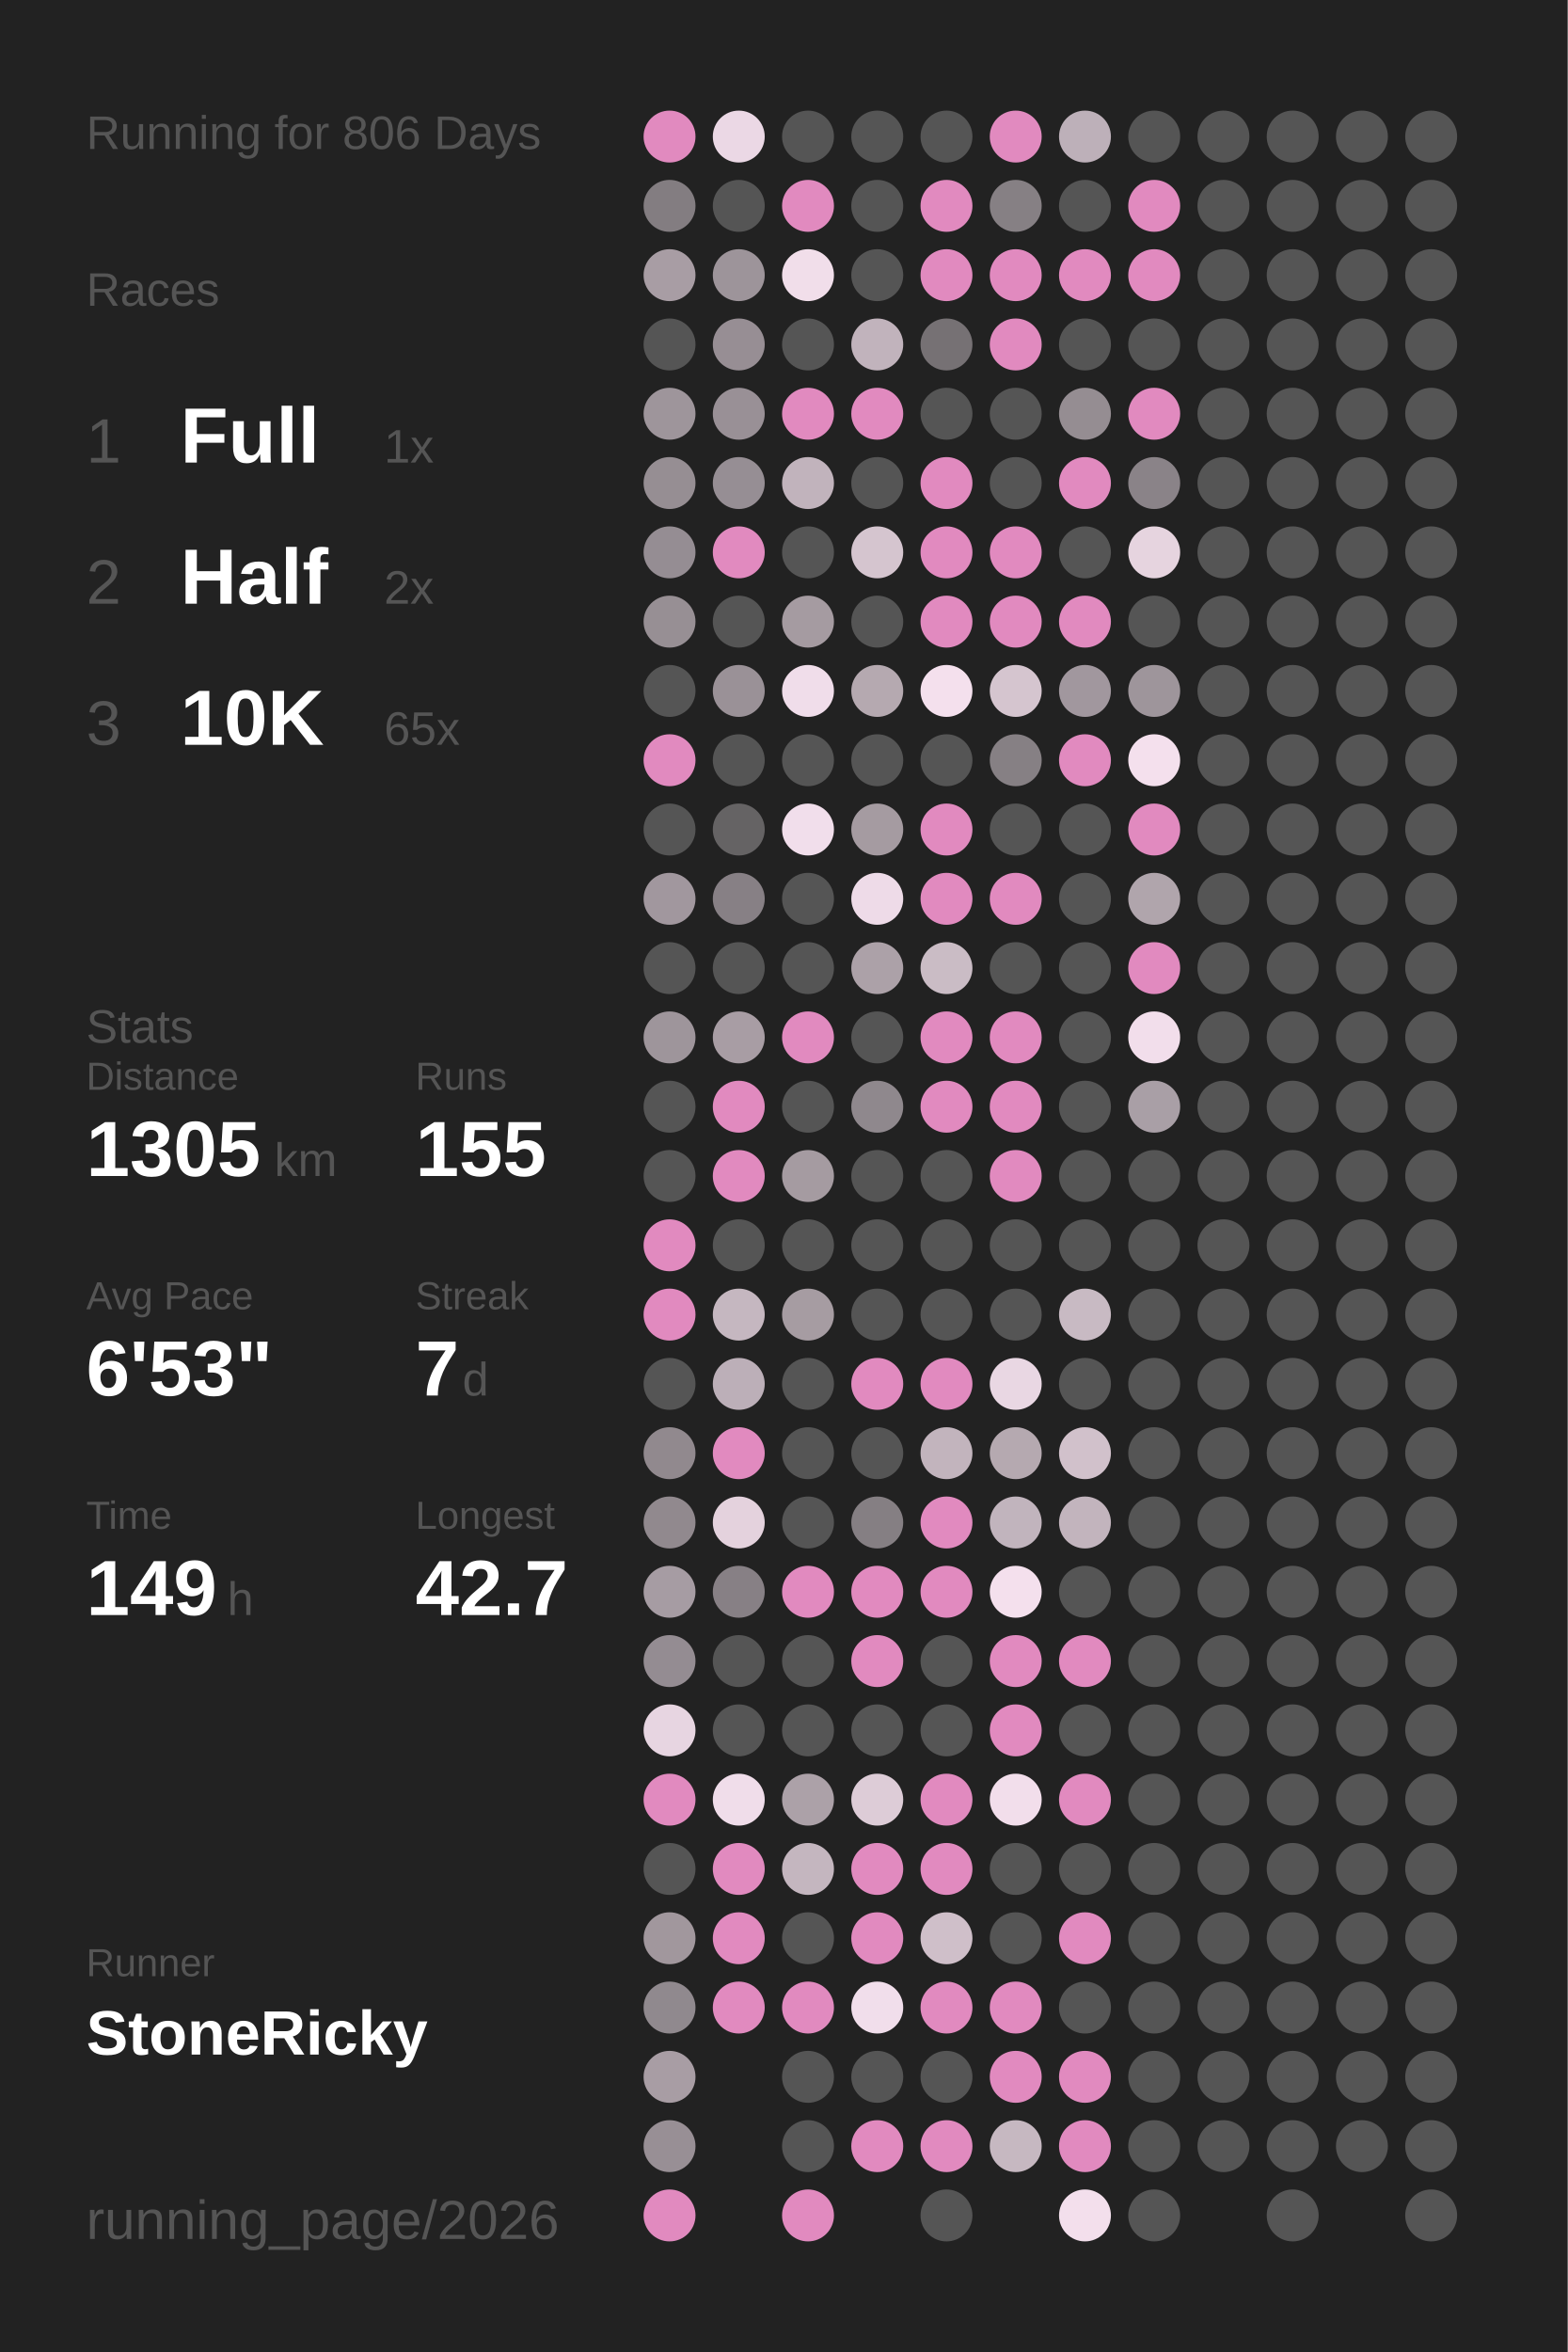
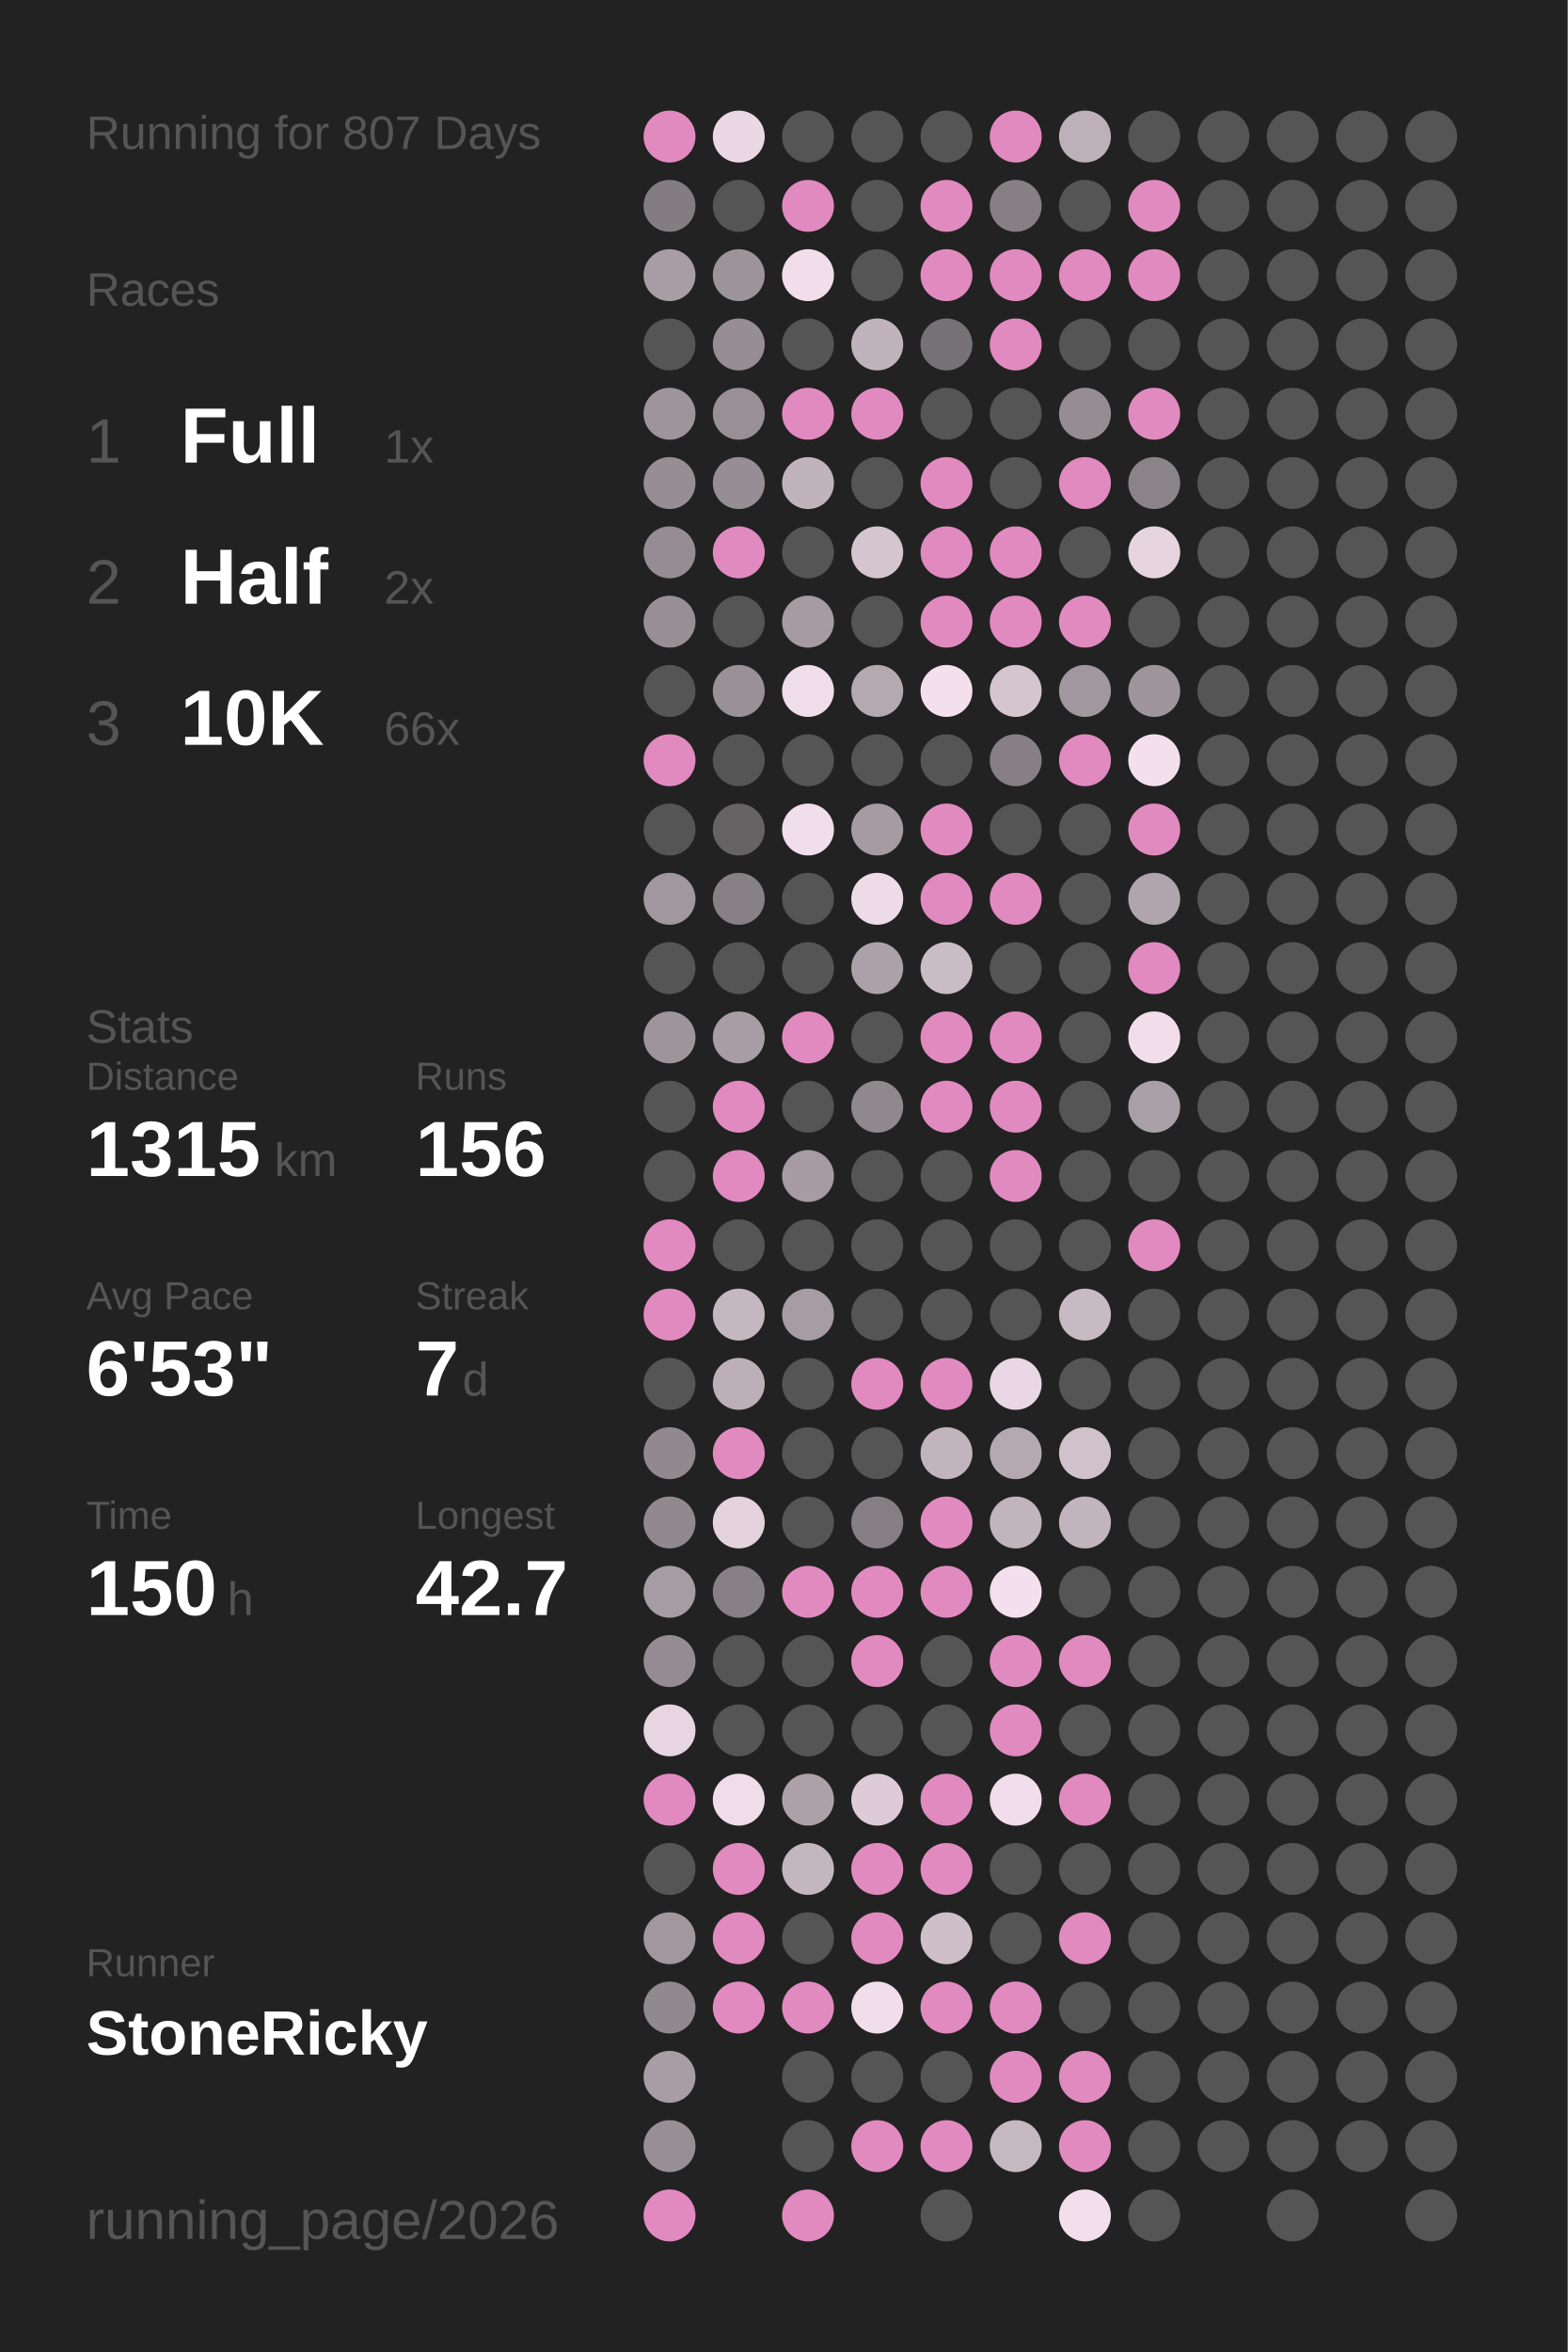
<svg xmlns="http://www.w3.org/2000/svg" baseProfile="full" height="300mm" version="1.1" viewBox="0,0,200,300" width="200mm">
  <defs />
  <rect fill="#222222" height="300" width="200" x="0" y="0" />
-   <text fill="#555555" style="font-size:6px; font-family:Arial;" x="11" y="19">Running for 806 Days</text>
+   <text fill="#555555" style="font-size:6px; font-family:Arial;" x="11" y="19">Running for 807 Days</text>
  <text fill="#555555" style="font-size:6px; font-family:Arial;" x="11" y="39">Races</text>
  <text fill="#555555" style="font-size:8px; font-family:Arial;" x="11" y="59">1</text>
  <text fill="#FFFFFF" style="font-size:10px; font-family:Arial; font-weight:bold;" x="23" y="59">Full</text>
  <text fill="#555555" style="font-size:6px; font-family:Arial;" x="49" y="59">1x</text>
  <text fill="#555555" style="font-size:8px; font-family:Arial;" x="11" y="77">2</text>
  <text fill="#FFFFFF" style="font-size:10px; font-family:Arial; font-weight:bold;" x="23" y="77">Half</text>
  <text fill="#555555" style="font-size:6px; font-family:Arial;" x="49" y="77">2x</text>
  <text fill="#555555" style="font-size:8px; font-family:Arial;" x="11" y="95">3</text>
  <text fill="#FFFFFF" style="font-size:10px; font-family:Arial; font-weight:bold;" x="23" y="95">10K</text>
-   <text fill="#555555" style="font-size:6px; font-family:Arial;" x="49" y="95">65x</text>
+   <text fill="#555555" style="font-size:6px; font-family:Arial;" x="49" y="95">66x</text>
  <text fill="#555555" style="font-size:6px; font-family:Arial;" x="11" y="133">Stats</text>
  <text fill="#555555" style="font-size:5px; font-family:Arial;" x="11" y="139">Distance</text>
-   <text fill="#FFFFFF" style="font-size:10px; font-family:Arial; font-weight:bold;" x="11" y="150">1305</text>
+   <text fill="#FFFFFF" style="font-size:10px; font-family:Arial; font-weight:bold;" x="11" y="150">1315</text>
  <text fill="#555555" style="font-size:6px; font-family:Arial;" x="35" y="150">km</text>
  <text fill="#555555" style="font-size:5px; font-family:Arial;" x="53" y="139">Runs</text>
-   <text fill="#FFFFFF" style="font-size:10px; font-family:Arial; font-weight:bold;" x="53" y="150">155</text>
+   <text fill="#FFFFFF" style="font-size:10px; font-family:Arial; font-weight:bold;" x="53" y="150">156</text>
  <text fill="#555555" style="font-size:5px; font-family:Arial;" x="11" y="167">Avg Pace</text>
  <text fill="#FFFFFF" style="font-size:10px; font-family:Arial; font-weight:bold;" x="11" y="178">6'53"</text>
  <text fill="#555555" style="font-size:5px; font-family:Arial;" x="53" y="167">Streak</text>
  <text fill="#FFFFFF" style="font-size:10px; font-family:Arial; font-weight:bold;" x="53" y="178">7</text>
  <text fill="#555555" style="font-size:6px; font-family:Arial;" x="59" y="178">d</text>
  <text fill="#555555" style="font-size:5px; font-family:Arial;" x="11" y="195">Time</text>
-   <text fill="#FFFFFF" style="font-size:10px; font-family:Arial; font-weight:bold;" x="11" y="206">149</text>
+   <text fill="#FFFFFF" style="font-size:10px; font-family:Arial; font-weight:bold;" x="11" y="206">150</text>
  <text fill="#555555" style="font-size:6px; font-family:Arial;" x="29" y="206">h</text>
  <text fill="#555555" style="font-size:5px; font-family:Arial;" x="53" y="195">Longest</text>
  <text fill="#FFFFFF" style="font-size:10px; font-family:Arial; font-weight:bold;" x="53" y="206">42.7</text>
  <text fill="#555555" style="font-size:5px; font-family:Arial;" x="11" y="252.065">Runner</text>
  <text fill="#FFFFFF" style="font-size:8px; font-family:Arial; font-weight:bold;" x="11" y="262.065">StoneRicky</text>
  <text fill="#555555" style="font-size:7px; font-family:Arial;" x="11" y="285.581">running_page/2026</text>
  <circle cx="85.417" cy="17.419" fill="#E18ABF" r="3.312" />
  <circle cx="85.417" cy="26.258" fill="#837d81" r="3.312" />
  <circle cx="85.417" cy="35.097" fill="#a89da4" r="3.312" />
  <circle cx="85.417" cy="43.935" fill="#555555" r="3.312" />
  <circle cx="85.417" cy="52.774" fill="#9e959b" r="3.312" />
  <circle cx="85.417" cy="61.613" fill="#968e93" r="3.312" />
  <circle cx="85.417" cy="70.452" fill="#958d93" r="3.312" />
  <circle cx="85.417" cy="79.29" fill="#978f94" r="3.312" />
  <circle cx="85.417" cy="88.129" fill="#555555" r="3.312" />
  <circle cx="85.417" cy="96.968" fill="#E18ABF" r="3.312" />
  <circle cx="85.417" cy="105.806" fill="#555555" r="3.312" />
  <circle cx="85.417" cy="114.645" fill="#a1979e" r="3.312" />
  <circle cx="85.417" cy="123.484" fill="#555555" r="3.312" />
  <circle cx="85.417" cy="132.323" fill="#9e959b" r="3.312" />
  <circle cx="85.417" cy="141.161" fill="#555555" r="3.312" />
  <circle cx="85.417" cy="150" fill="#555555" r="3.312" />
  <circle cx="85.417" cy="158.839" fill="#E18ABF" r="3.312" />
  <circle cx="85.417" cy="167.677" fill="#E18ABF" r="3.312" />
  <circle cx="85.417" cy="176.516" fill="#555555" r="3.312" />
  <circle cx="85.417" cy="185.355" fill="#91898e" r="3.312" />
  <circle cx="85.417" cy="194.194" fill="#91898e" r="3.312" />
  <circle cx="85.417" cy="203.032" fill="#a69ca3" r="3.312" />
  <circle cx="85.417" cy="211.871" fill="#948c92" r="3.312" />
  <circle cx="85.417" cy="220.71" fill="#e7d5e1" r="3.312" />
  <circle cx="85.417" cy="229.548" fill="#E18ABF" r="3.312" />
  <circle cx="85.417" cy="238.387" fill="#555555" r="3.312" />
  <circle cx="85.417" cy="247.226" fill="#a1979d" r="3.312" />
  <circle cx="85.417" cy="256.065" fill="#90898e" r="3.312" />
  <circle cx="85.417" cy="264.903" fill="#a89da4" r="3.312" />
  <circle cx="85.417" cy="273.742" fill="#988f95" r="3.312" />
  <circle cx="85.417" cy="282.581" fill="#E18ABF" r="3.312" />
  <circle cx="94.25" cy="17.419" fill="#ebd8e5" r="3.312" />
  <circle cx="94.25" cy="26.258" fill="#555555" r="3.312" />
  <circle cx="94.25" cy="35.097" fill="#9d949a" r="3.312" />
  <circle cx="94.25" cy="43.935" fill="#978e94" r="3.312" />
  <circle cx="94.25" cy="52.774" fill="#999096" r="3.312" />
  <circle cx="94.25" cy="61.613" fill="#968e94" r="3.312" />
  <circle cx="94.25" cy="70.452" fill="#E18ABF" r="3.312" />
  <circle cx="94.25" cy="79.29" fill="#555555" r="3.312" />
  <circle cx="94.25" cy="88.129" fill="#9a9197" r="3.312" />
  <circle cx="94.25" cy="96.968" fill="#555555" r="3.312" />
  <circle cx="94.25" cy="105.806" fill="#656364" r="3.312" />
  <circle cx="94.25" cy="114.645" fill="#878085" r="3.312" />
  <circle cx="94.25" cy="123.484" fill="#555555" r="3.312" />
  <circle cx="94.25" cy="132.323" fill="#a89da4" r="3.312" />
  <circle cx="94.25" cy="141.161" fill="#E18ABF" r="3.312" />
  <circle cx="94.25" cy="150" fill="#E18ABF" r="3.312" />
  <circle cx="94.25" cy="158.839" fill="#555555" r="3.312" />
  <circle cx="94.25" cy="167.677" fill="#c5b7c0" r="3.312" />
  <circle cx="94.25" cy="176.516" fill="#bcafb8" r="3.312" />
  <circle cx="94.25" cy="185.355" fill="#E18ABF" r="3.312" />
  <circle cx="94.25" cy="194.194" fill="#e4d2dd" r="3.312" />
  <circle cx="94.25" cy="203.032" fill="#878085" r="3.312" />
  <circle cx="94.25" cy="211.871" fill="#555555" r="3.312" />
  <circle cx="94.25" cy="220.71" fill="#555555" r="3.312" />
  <circle cx="94.25" cy="229.548" fill="#f0ddea" r="3.312" />
  <circle cx="94.25" cy="238.387" fill="#E18ABF" r="3.312" />
  <circle cx="94.25" cy="247.226" fill="#E18ABF" r="3.312" />
  <circle cx="94.25" cy="256.065" fill="#E18ABF" r="3.312" />
  <circle cx="103.083" cy="17.419" fill="#555555" r="3.312" />
  <circle cx="103.083" cy="26.258" fill="#E18ABF" r="3.312" />
  <circle cx="103.083" cy="35.097" fill="#f1deea" r="3.312" />
  <circle cx="103.083" cy="43.935" fill="#555555" r="3.312" />
  <circle cx="103.083" cy="52.774" fill="#E18ABF" r="3.312" />
  <circle cx="103.083" cy="61.613" fill="#c1b3bc" r="3.312" />
  <circle cx="103.083" cy="70.452" fill="#555555" r="3.312" />
  <circle cx="103.083" cy="79.29" fill="#a59ba1" r="3.312" />
  <circle cx="103.083" cy="88.129" fill="#f0ddea" r="3.312" />
  <circle cx="103.083" cy="96.968" fill="#555555" r="3.312" />
  <circle cx="103.083" cy="105.806" fill="#f1deeb" r="3.312" />
  <circle cx="103.083" cy="114.645" fill="#555555" r="3.312" />
  <circle cx="103.083" cy="123.484" fill="#555555" r="3.312" />
  <circle cx="103.083" cy="132.323" fill="#E18ABF" r="3.312" />
  <circle cx="103.083" cy="141.161" fill="#555555" r="3.312" />
  <circle cx="103.083" cy="150" fill="#a59ba1" r="3.312" />
  <circle cx="103.083" cy="158.839" fill="#555555" r="3.312" />
  <circle cx="103.083" cy="167.677" fill="#a69ca2" r="3.312" />
  <circle cx="103.083" cy="176.516" fill="#555555" r="3.312" />
  <circle cx="103.083" cy="185.355" fill="#555555" r="3.312" />
  <circle cx="103.083" cy="194.194" fill="#555555" r="3.312" />
  <circle cx="103.083" cy="203.032" fill="#E18ABF" r="3.312" />
  <circle cx="103.083" cy="211.871" fill="#555555" r="3.312" />
  <circle cx="103.083" cy="220.71" fill="#555555" r="3.312" />
  <circle cx="103.083" cy="229.548" fill="#aca1a8" r="3.312" />
  <circle cx="103.083" cy="238.387" fill="#c4b6bf" r="3.312" />
  <circle cx="103.083" cy="247.226" fill="#555555" r="3.312" />
  <circle cx="103.083" cy="256.065" fill="#E18ABF" r="3.312" />
  <circle cx="103.083" cy="264.903" fill="#555555" r="3.312" />
  <circle cx="103.083" cy="273.742" fill="#555555" r="3.312" />
  <circle cx="103.083" cy="282.581" fill="#E18ABF" r="3.312" />
  <circle cx="111.917" cy="17.419" fill="#555555" r="3.312" />
  <circle cx="111.917" cy="26.258" fill="#555555" r="3.312" />
  <circle cx="111.917" cy="35.097" fill="#555555" r="3.312" />
  <circle cx="111.917" cy="43.935" fill="#c1b3bc" r="3.312" />
  <circle cx="111.917" cy="52.774" fill="#E18ABF" r="3.312" />
  <circle cx="111.917" cy="61.613" fill="#555555" r="3.312" />
  <circle cx="111.917" cy="70.452" fill="#d5c5cf" r="3.312" />
  <circle cx="111.917" cy="79.29" fill="#555555" r="3.312" />
  <circle cx="111.917" cy="88.129" fill="#b5a9b0" r="3.312" />
  <circle cx="111.917" cy="96.968" fill="#555555" r="3.312" />
  <circle cx="111.917" cy="105.806" fill="#a59ba1" r="3.312" />
  <circle cx="111.917" cy="114.645" fill="#eedbe8" r="3.312" />
  <circle cx="111.917" cy="123.484" fill="#aca1a8" r="3.312" />
  <circle cx="111.917" cy="132.323" fill="#555555" r="3.312" />
  <circle cx="111.917" cy="141.161" fill="#8f888d" r="3.312" />
  <circle cx="111.917" cy="150" fill="#555555" r="3.312" />
  <circle cx="111.917" cy="158.839" fill="#555555" r="3.312" />
  <circle cx="111.917" cy="167.677" fill="#555555" r="3.312" />
  <circle cx="111.917" cy="176.516" fill="#E18ABF" r="3.312" />
  <circle cx="111.917" cy="185.355" fill="#555555" r="3.312" />
  <circle cx="111.917" cy="194.194" fill="#857f83" r="3.312" />
  <circle cx="111.917" cy="203.032" fill="#E18ABF" r="3.312" />
  <circle cx="111.917" cy="211.871" fill="#E18ABF" r="3.312" />
  <circle cx="111.917" cy="220.71" fill="#555555" r="3.312" />
  <circle cx="111.917" cy="229.548" fill="#ddccd7" r="3.312" />
  <circle cx="111.917" cy="238.387" fill="#E18ABF" r="3.312" />
  <circle cx="111.917" cy="247.226" fill="#E18ABF" r="3.312" />
  <circle cx="111.917" cy="256.065" fill="#f1deeb" r="3.312" />
  <circle cx="111.917" cy="264.903" fill="#555555" r="3.312" />
  <circle cx="111.917" cy="273.742" fill="#E18ABF" r="3.312" />
  <circle cx="120.75" cy="17.419" fill="#555555" r="3.312" />
  <circle cx="120.75" cy="26.258" fill="#E18ABF" r="3.312" />
  <circle cx="120.75" cy="35.097" fill="#E18ABF" r="3.312" />
  <circle cx="120.75" cy="43.935" fill="#767174" r="3.312" />
  <circle cx="120.75" cy="52.774" fill="#555555" r="3.312" />
  <circle cx="120.75" cy="61.613" fill="#E18ABF" r="3.312" />
  <circle cx="120.75" cy="70.452" fill="#E18ABF" r="3.312" />
  <circle cx="120.75" cy="79.29" fill="#E18ABF" r="3.312" />
  <circle cx="120.75" cy="88.129" fill="#f4e0ed" r="3.312" />
  <circle cx="120.75" cy="96.968" fill="#555555" r="3.312" />
  <circle cx="120.75" cy="105.806" fill="#E18ABF" r="3.312" />
  <circle cx="120.75" cy="114.645" fill="#E18ABF" r="3.312" />
  <circle cx="120.75" cy="123.484" fill="#cabcc5" r="3.312" />
  <circle cx="120.75" cy="132.323" fill="#E18ABF" r="3.312" />
  <circle cx="120.75" cy="141.161" fill="#E18ABF" r="3.312" />
  <circle cx="120.75" cy="150" fill="#555555" r="3.312" />
  <circle cx="120.75" cy="158.839" fill="#555555" r="3.312" />
  <circle cx="120.75" cy="167.677" fill="#555555" r="3.312" />
  <circle cx="120.75" cy="176.516" fill="#E18ABF" r="3.312" />
  <circle cx="120.75" cy="185.355" fill="#c2b4bd" r="3.312" />
  <circle cx="120.75" cy="194.194" fill="#E18ABF" r="3.312" />
  <circle cx="120.75" cy="203.032" fill="#E18ABF" r="3.312" />
  <circle cx="120.75" cy="211.871" fill="#555555" r="3.312" />
  <circle cx="120.75" cy="220.71" fill="#555555" r="3.312" />
  <circle cx="120.75" cy="229.548" fill="#E18ABF" r="3.312" />
  <circle cx="120.75" cy="238.387" fill="#E18ABF" r="3.312" />
  <circle cx="120.75" cy="247.226" fill="#cfbfc9" r="3.312" />
  <circle cx="120.75" cy="256.065" fill="#E18ABF" r="3.312" />
  <circle cx="120.75" cy="264.903" fill="#555555" r="3.312" />
  <circle cx="120.75" cy="273.742" fill="#E18ABF" r="3.312" />
  <circle cx="120.75" cy="282.581" fill="#555555" r="3.312" />
  <circle cx="129.583" cy="17.419" fill="#E18ABF" r="3.312" />
  <circle cx="129.583" cy="26.258" fill="#868084" r="3.312" />
  <circle cx="129.583" cy="35.097" fill="#E18ABF" r="3.312" />
  <circle cx="129.583" cy="43.935" fill="#E18ABF" r="3.312" />
  <circle cx="129.583" cy="52.774" fill="#555555" r="3.312" />
  <circle cx="129.583" cy="61.613" fill="#555555" r="3.312" />
  <circle cx="129.583" cy="70.452" fill="#E18ABF" r="3.312" />
  <circle cx="129.583" cy="79.29" fill="#E18ABF" r="3.312" />
  <circle cx="129.583" cy="88.129" fill="#d5c5cf" r="3.312" />
  <circle cx="129.583" cy="96.968" fill="#868084" r="3.312" />
  <circle cx="129.583" cy="105.806" fill="#555555" r="3.312" />
  <circle cx="129.583" cy="114.645" fill="#E18ABF" r="3.312" />
  <circle cx="129.583" cy="123.484" fill="#555555" r="3.312" />
  <circle cx="129.583" cy="132.323" fill="#E18ABF" r="3.312" />
  <circle cx="129.583" cy="141.161" fill="#E18ABF" r="3.312" />
  <circle cx="129.583" cy="150" fill="#E18ABF" r="3.312" />
  <circle cx="129.583" cy="158.839" fill="#555555" r="3.312" />
  <circle cx="129.583" cy="167.677" fill="#555555" r="3.312" />
  <circle cx="129.583" cy="176.516" fill="#e9d7e3" r="3.312" />
  <circle cx="129.583" cy="185.355" fill="#b5a9b0" r="3.312" />
  <circle cx="129.583" cy="194.194" fill="#c1b4bd" r="3.312" />
  <circle cx="129.583" cy="203.032" fill="#f4e0ed" r="3.312" />
  <circle cx="129.583" cy="211.871" fill="#E18ABF" r="3.312" />
  <circle cx="129.583" cy="220.71" fill="#E18ABF" r="3.312" />
  <circle cx="129.583" cy="229.548" fill="#f2deeb" r="3.312" />
  <circle cx="129.583" cy="238.387" fill="#555555" r="3.312" />
  <circle cx="129.583" cy="247.226" fill="#555555" r="3.312" />
  <circle cx="129.583" cy="256.065" fill="#E18ABF" r="3.312" />
  <circle cx="129.583" cy="264.903" fill="#E18ABF" r="3.312" />
  <circle cx="129.583" cy="273.742" fill="#c6b8c1" r="3.312" />
  <circle cx="138.417" cy="17.419" fill="#bdb0b9" r="3.312" />
  <circle cx="138.417" cy="26.258" fill="#555555" r="3.312" />
  <circle cx="138.417" cy="35.097" fill="#E18ABF" r="3.312" />
  <circle cx="138.417" cy="43.935" fill="#555555" r="3.312" />
  <circle cx="138.417" cy="52.774" fill="#958d92" r="3.312" />
  <circle cx="138.417" cy="61.613" fill="#E18ABF" r="3.312" />
  <circle cx="138.417" cy="70.452" fill="#555555" r="3.312" />
  <circle cx="138.417" cy="79.29" fill="#E18ABF" r="3.312" />
  <circle cx="138.417" cy="88.129" fill="#a1979e" r="3.312" />
  <circle cx="138.417" cy="96.968" fill="#E18ABF" r="3.312" />
  <circle cx="138.417" cy="105.806" fill="#555555" r="3.312" />
  <circle cx="138.417" cy="114.645" fill="#555555" r="3.312" />
  <circle cx="138.417" cy="123.484" fill="#555555" r="3.312" />
  <circle cx="138.417" cy="132.323" fill="#555555" r="3.312" />
  <circle cx="138.417" cy="141.161" fill="#555555" r="3.312" />
  <circle cx="138.417" cy="150" fill="#555555" r="3.312" />
  <circle cx="138.417" cy="158.839" fill="#555555" r="3.312" />
  <circle cx="138.417" cy="167.677" fill="#c8bac3" r="3.312" />
  <circle cx="138.417" cy="176.516" fill="#555555" r="3.312" />
  <circle cx="138.417" cy="185.355" fill="#d1c1cb" r="3.312" />
  <circle cx="138.417" cy="194.194" fill="#c2b4bd" r="3.312" />
  <circle cx="138.417" cy="203.032" fill="#555555" r="3.312" />
  <circle cx="138.417" cy="211.871" fill="#E18ABF" r="3.312" />
  <circle cx="138.417" cy="220.71" fill="#555555" r="3.312" />
  <circle cx="138.417" cy="229.548" fill="#E18ABF" r="3.312" />
  <circle cx="138.417" cy="238.387" fill="#555555" r="3.312" />
  <circle cx="138.417" cy="247.226" fill="#E18ABF" r="3.312" />
  <circle cx="138.417" cy="256.065" fill="#555555" r="3.312" />
  <circle cx="138.417" cy="264.903" fill="#E18ABF" r="3.312" />
  <circle cx="138.417" cy="273.742" fill="#E18ABF" r="3.312" />
  <circle cx="138.417" cy="282.581" fill="#f3dfec" r="3.312" />
  <circle cx="147.25" cy="17.419" fill="#555555" r="3.312" />
  <circle cx="147.25" cy="26.258" fill="#E18ABF" r="3.312" />
  <circle cx="147.25" cy="35.097" fill="#E18ABF" r="3.312" />
  <circle cx="147.25" cy="43.935" fill="#555555" r="3.312" />
  <circle cx="147.25" cy="52.774" fill="#E18ABF" r="3.312" />
  <circle cx="147.25" cy="61.613" fill="#8a8388" r="3.312" />
  <circle cx="147.25" cy="70.452" fill="#e6d4df" r="3.312" />
  <circle cx="147.25" cy="79.29" fill="#555555" r="3.312" />
  <circle cx="147.25" cy="88.129" fill="#9e959b" r="3.312" />
  <circle cx="147.25" cy="96.968" fill="#f4e0ed" r="3.312" />
  <circle cx="147.25" cy="105.806" fill="#E18ABF" r="3.312" />
  <circle cx="147.25" cy="114.645" fill="#b0a5ac" r="3.312" />
  <circle cx="147.25" cy="123.484" fill="#E18ABF" r="3.312" />
  <circle cx="147.25" cy="132.323" fill="#f2deeb" r="3.312" />
  <circle cx="147.25" cy="141.161" fill="#a99fa6" r="3.312" />
  <circle cx="147.25" cy="150" fill="#555555" r="3.312" />
-   <circle cx="147.25" cy="158.839" fill="#555555" r="3.312" />
+   <circle cx="147.25" cy="158.839" fill="#E18ABF" r="3.312" />
  <circle cx="147.25" cy="167.677" fill="#555555" r="3.312" />
  <circle cx="147.25" cy="176.516" fill="#555555" r="3.312" />
  <circle cx="147.25" cy="185.355" fill="#555555" r="3.312" />
  <circle cx="147.25" cy="194.194" fill="#555555" r="3.312" />
  <circle cx="147.25" cy="203.032" fill="#555555" r="3.312" />
  <circle cx="147.25" cy="211.871" fill="#555555" r="3.312" />
  <circle cx="147.25" cy="220.71" fill="#555555" r="3.312" />
  <circle cx="147.25" cy="229.548" fill="#555555" r="3.312" />
  <circle cx="147.25" cy="238.387" fill="#555555" r="3.312" />
  <circle cx="147.25" cy="247.226" fill="#555555" r="3.312" />
  <circle cx="147.25" cy="256.065" fill="#555555" r="3.312" />
  <circle cx="147.25" cy="264.903" fill="#555555" r="3.312" />
  <circle cx="147.25" cy="273.742" fill="#555555" r="3.312" />
  <circle cx="147.25" cy="282.581" fill="#555555" r="3.312" />
  <circle cx="156.083" cy="17.419" fill="#555555" r="3.312" />
  <circle cx="156.083" cy="26.258" fill="#555555" r="3.312" />
  <circle cx="156.083" cy="35.097" fill="#555555" r="3.312" />
  <circle cx="156.083" cy="43.935" fill="#555555" r="3.312" />
  <circle cx="156.083" cy="52.774" fill="#555555" r="3.312" />
  <circle cx="156.083" cy="61.613" fill="#555555" r="3.312" />
  <circle cx="156.083" cy="70.452" fill="#555555" r="3.312" />
  <circle cx="156.083" cy="79.29" fill="#555555" r="3.312" />
  <circle cx="156.083" cy="88.129" fill="#555555" r="3.312" />
  <circle cx="156.083" cy="96.968" fill="#555555" r="3.312" />
  <circle cx="156.083" cy="105.806" fill="#555555" r="3.312" />
  <circle cx="156.083" cy="114.645" fill="#555555" r="3.312" />
  <circle cx="156.083" cy="123.484" fill="#555555" r="3.312" />
  <circle cx="156.083" cy="132.323" fill="#555555" r="3.312" />
  <circle cx="156.083" cy="141.161" fill="#555555" r="3.312" />
  <circle cx="156.083" cy="150" fill="#555555" r="3.312" />
  <circle cx="156.083" cy="158.839" fill="#555555" r="3.312" />
  <circle cx="156.083" cy="167.677" fill="#555555" r="3.312" />
  <circle cx="156.083" cy="176.516" fill="#555555" r="3.312" />
  <circle cx="156.083" cy="185.355" fill="#555555" r="3.312" />
  <circle cx="156.083" cy="194.194" fill="#555555" r="3.312" />
  <circle cx="156.083" cy="203.032" fill="#555555" r="3.312" />
  <circle cx="156.083" cy="211.871" fill="#555555" r="3.312" />
  <circle cx="156.083" cy="220.71" fill="#555555" r="3.312" />
  <circle cx="156.083" cy="229.548" fill="#555555" r="3.312" />
  <circle cx="156.083" cy="238.387" fill="#555555" r="3.312" />
  <circle cx="156.083" cy="247.226" fill="#555555" r="3.312" />
  <circle cx="156.083" cy="256.065" fill="#555555" r="3.312" />
  <circle cx="156.083" cy="264.903" fill="#555555" r="3.312" />
  <circle cx="156.083" cy="273.742" fill="#555555" r="3.312" />
  <circle cx="164.917" cy="17.419" fill="#555555" r="3.312" />
  <circle cx="164.917" cy="26.258" fill="#555555" r="3.312" />
  <circle cx="164.917" cy="35.097" fill="#555555" r="3.312" />
  <circle cx="164.917" cy="43.935" fill="#555555" r="3.312" />
  <circle cx="164.917" cy="52.774" fill="#555555" r="3.312" />
  <circle cx="164.917" cy="61.613" fill="#555555" r="3.312" />
  <circle cx="164.917" cy="70.452" fill="#555555" r="3.312" />
  <circle cx="164.917" cy="79.29" fill="#555555" r="3.312" />
  <circle cx="164.917" cy="88.129" fill="#555555" r="3.312" />
  <circle cx="164.917" cy="96.968" fill="#555555" r="3.312" />
  <circle cx="164.917" cy="105.806" fill="#555555" r="3.312" />
  <circle cx="164.917" cy="114.645" fill="#555555" r="3.312" />
  <circle cx="164.917" cy="123.484" fill="#555555" r="3.312" />
  <circle cx="164.917" cy="132.323" fill="#555555" r="3.312" />
  <circle cx="164.917" cy="141.161" fill="#555555" r="3.312" />
  <circle cx="164.917" cy="150" fill="#555555" r="3.312" />
  <circle cx="164.917" cy="158.839" fill="#555555" r="3.312" />
  <circle cx="164.917" cy="167.677" fill="#555555" r="3.312" />
  <circle cx="164.917" cy="176.516" fill="#555555" r="3.312" />
  <circle cx="164.917" cy="185.355" fill="#555555" r="3.312" />
  <circle cx="164.917" cy="194.194" fill="#555555" r="3.312" />
  <circle cx="164.917" cy="203.032" fill="#555555" r="3.312" />
  <circle cx="164.917" cy="211.871" fill="#555555" r="3.312" />
  <circle cx="164.917" cy="220.71" fill="#555555" r="3.312" />
  <circle cx="164.917" cy="229.548" fill="#555555" r="3.312" />
  <circle cx="164.917" cy="238.387" fill="#555555" r="3.312" />
  <circle cx="164.917" cy="247.226" fill="#555555" r="3.312" />
  <circle cx="164.917" cy="256.065" fill="#555555" r="3.312" />
  <circle cx="164.917" cy="264.903" fill="#555555" r="3.312" />
  <circle cx="164.917" cy="273.742" fill="#555555" r="3.312" />
  <circle cx="164.917" cy="282.581" fill="#555555" r="3.312" />
  <circle cx="173.75" cy="17.419" fill="#555555" r="3.312" />
  <circle cx="173.75" cy="26.258" fill="#555555" r="3.312" />
  <circle cx="173.75" cy="35.097" fill="#555555" r="3.312" />
  <circle cx="173.75" cy="43.935" fill="#555555" r="3.312" />
  <circle cx="173.75" cy="52.774" fill="#555555" r="3.312" />
  <circle cx="173.75" cy="61.613" fill="#555555" r="3.312" />
  <circle cx="173.75" cy="70.452" fill="#555555" r="3.312" />
  <circle cx="173.75" cy="79.29" fill="#555555" r="3.312" />
  <circle cx="173.75" cy="88.129" fill="#555555" r="3.312" />
  <circle cx="173.75" cy="96.968" fill="#555555" r="3.312" />
  <circle cx="173.75" cy="105.806" fill="#555555" r="3.312" />
  <circle cx="173.75" cy="114.645" fill="#555555" r="3.312" />
  <circle cx="173.75" cy="123.484" fill="#555555" r="3.312" />
  <circle cx="173.75" cy="132.323" fill="#555555" r="3.312" />
  <circle cx="173.75" cy="141.161" fill="#555555" r="3.312" />
  <circle cx="173.75" cy="150" fill="#555555" r="3.312" />
  <circle cx="173.75" cy="158.839" fill="#555555" r="3.312" />
  <circle cx="173.75" cy="167.677" fill="#555555" r="3.312" />
  <circle cx="173.75" cy="176.516" fill="#555555" r="3.312" />
  <circle cx="173.75" cy="185.355" fill="#555555" r="3.312" />
  <circle cx="173.75" cy="194.194" fill="#555555" r="3.312" />
  <circle cx="173.75" cy="203.032" fill="#555555" r="3.312" />
  <circle cx="173.75" cy="211.871" fill="#555555" r="3.312" />
  <circle cx="173.75" cy="220.71" fill="#555555" r="3.312" />
  <circle cx="173.75" cy="229.548" fill="#555555" r="3.312" />
  <circle cx="173.75" cy="238.387" fill="#555555" r="3.312" />
  <circle cx="173.75" cy="247.226" fill="#555555" r="3.312" />
  <circle cx="173.75" cy="256.065" fill="#555555" r="3.312" />
  <circle cx="173.75" cy="264.903" fill="#555555" r="3.312" />
  <circle cx="173.75" cy="273.742" fill="#555555" r="3.312" />
  <circle cx="182.583" cy="17.419" fill="#555555" r="3.312" />
  <circle cx="182.583" cy="26.258" fill="#555555" r="3.312" />
  <circle cx="182.583" cy="35.097" fill="#555555" r="3.312" />
  <circle cx="182.583" cy="43.935" fill="#555555" r="3.312" />
  <circle cx="182.583" cy="52.774" fill="#555555" r="3.312" />
  <circle cx="182.583" cy="61.613" fill="#555555" r="3.312" />
  <circle cx="182.583" cy="70.452" fill="#555555" r="3.312" />
  <circle cx="182.583" cy="79.29" fill="#555555" r="3.312" />
  <circle cx="182.583" cy="88.129" fill="#555555" r="3.312" />
  <circle cx="182.583" cy="96.968" fill="#555555" r="3.312" />
  <circle cx="182.583" cy="105.806" fill="#555555" r="3.312" />
  <circle cx="182.583" cy="114.645" fill="#555555" r="3.312" />
  <circle cx="182.583" cy="123.484" fill="#555555" r="3.312" />
  <circle cx="182.583" cy="132.323" fill="#555555" r="3.312" />
  <circle cx="182.583" cy="141.161" fill="#555555" r="3.312" />
  <circle cx="182.583" cy="150" fill="#555555" r="3.312" />
  <circle cx="182.583" cy="158.839" fill="#555555" r="3.312" />
  <circle cx="182.583" cy="167.677" fill="#555555" r="3.312" />
  <circle cx="182.583" cy="176.516" fill="#555555" r="3.312" />
  <circle cx="182.583" cy="185.355" fill="#555555" r="3.312" />
  <circle cx="182.583" cy="194.194" fill="#555555" r="3.312" />
  <circle cx="182.583" cy="203.032" fill="#555555" r="3.312" />
  <circle cx="182.583" cy="211.871" fill="#555555" r="3.312" />
  <circle cx="182.583" cy="220.71" fill="#555555" r="3.312" />
  <circle cx="182.583" cy="229.548" fill="#555555" r="3.312" />
  <circle cx="182.583" cy="238.387" fill="#555555" r="3.312" />
  <circle cx="182.583" cy="247.226" fill="#555555" r="3.312" />
  <circle cx="182.583" cy="256.065" fill="#555555" r="3.312" />
  <circle cx="182.583" cy="264.903" fill="#555555" r="3.312" />
  <circle cx="182.583" cy="273.742" fill="#555555" r="3.312" />
  <circle cx="182.583" cy="282.581" fill="#555555" r="3.312" />
</svg>
